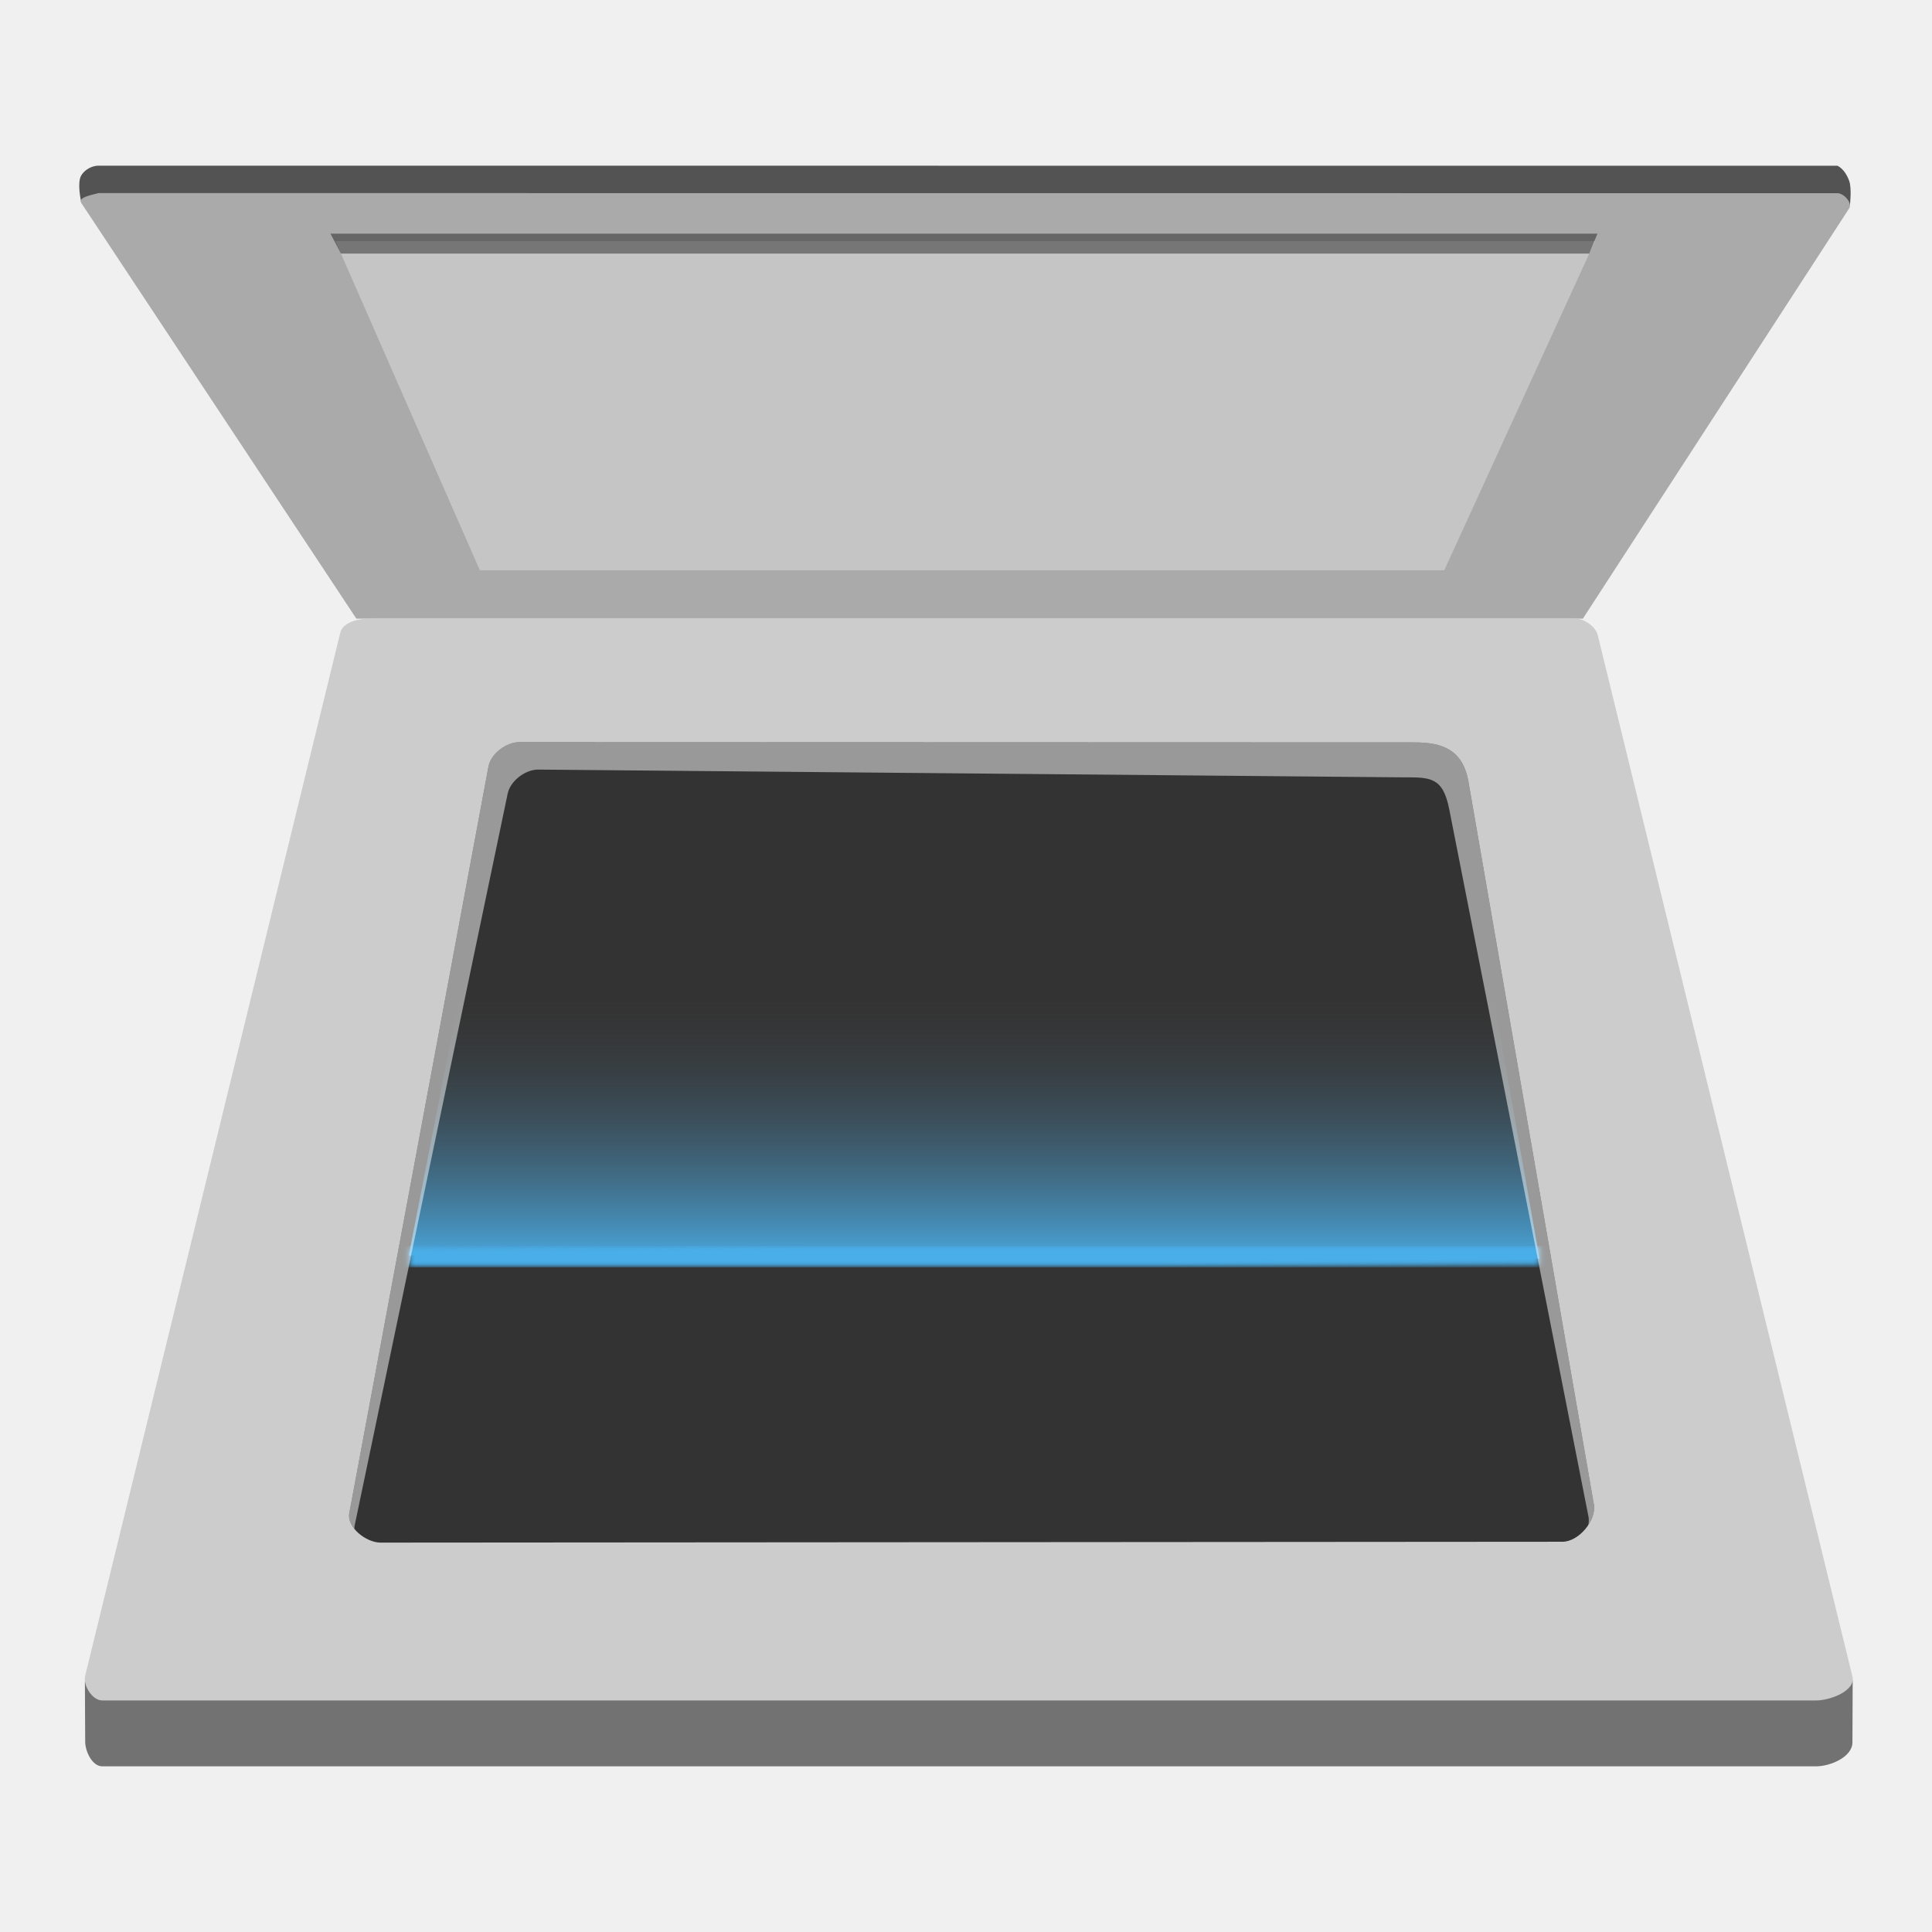
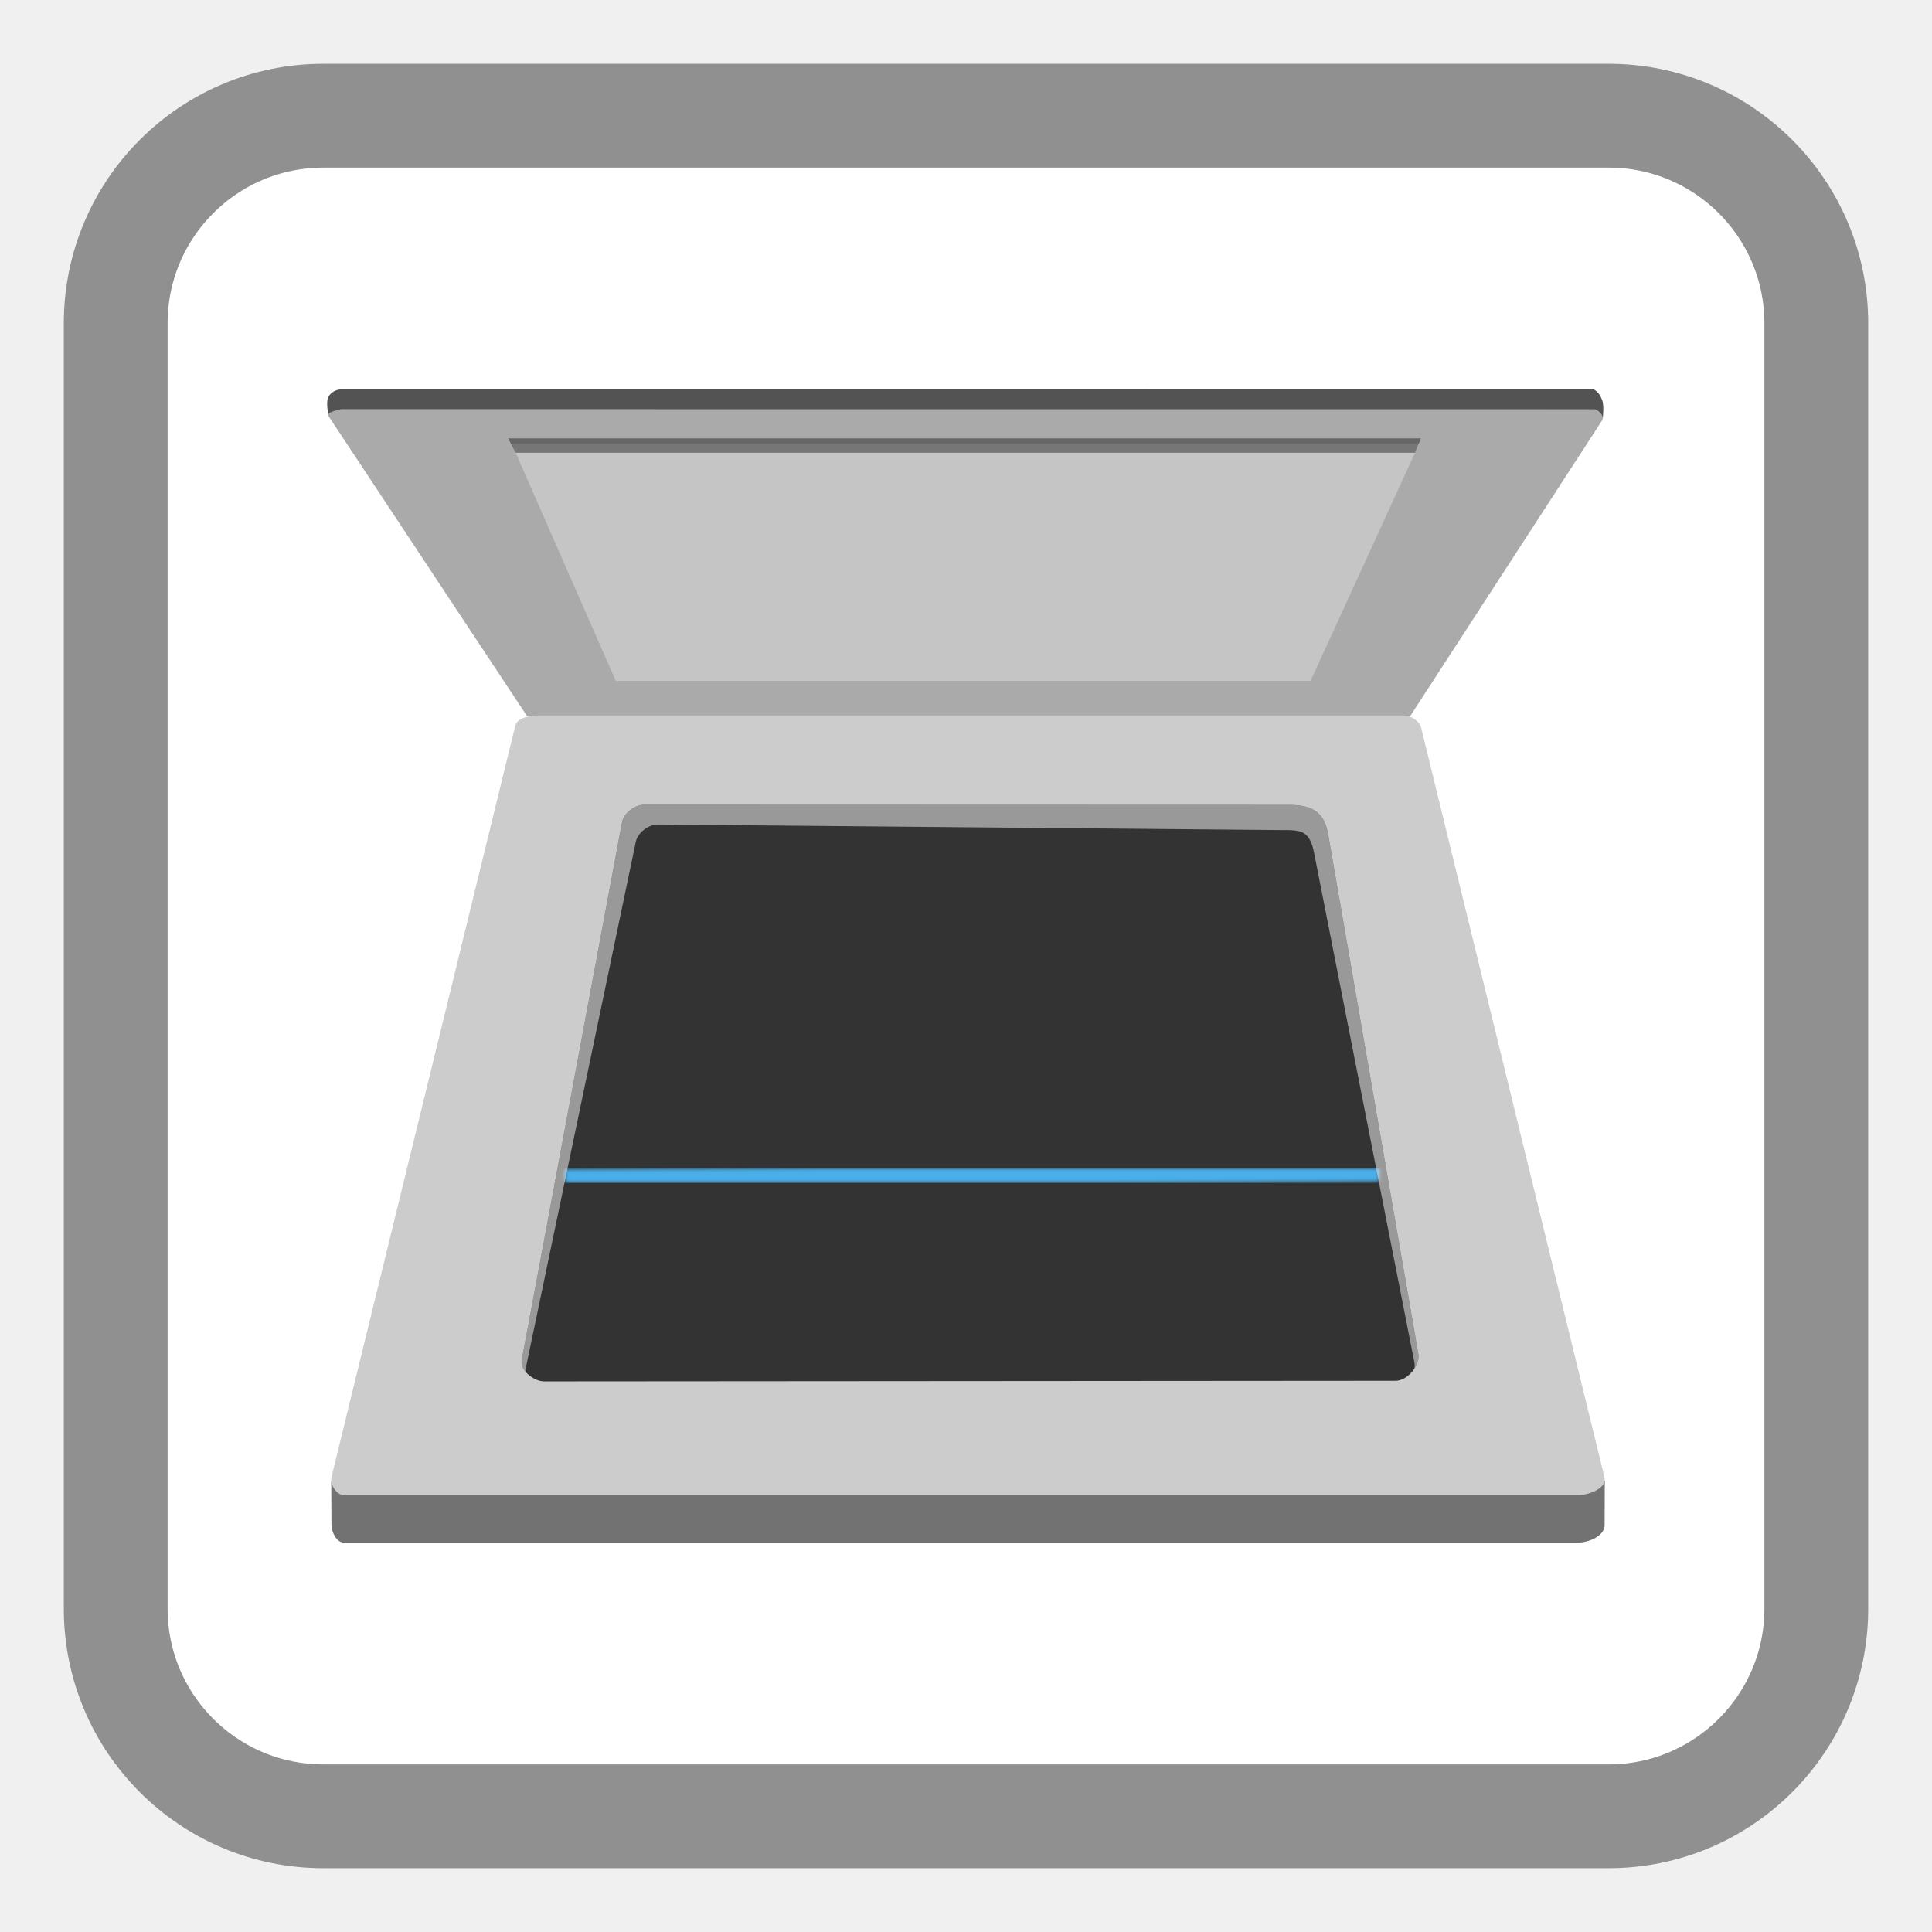
- <svg xmlns="http://www.w3.org/2000/svg" xmlns:xlink="http://www.w3.org/1999/xlink" width="512mm" height="512mm" viewBox="0 0 512 512" id="svg2" version="1.1">
+ <svg xmlns="http://www.w3.org/2000/svg" width="512mm" height="512mm" viewBox="0 0 512 512" id="svg2" version="1.1">
  <defs id="defs4">
-     <linearGradient id="linearGradient4233">
-       <stop style="stop-color:#4aaee8;stop-opacity:1" offset="0" id="stop4235" />
-       <stop style="stop-color:#424242;stop-opacity:0;" offset="1" id="stop4237" />
-     </linearGradient>
    <filter style="color-interpolation-filters:sRGB" id="filter4202" x="-0.006" width="1.012" y="-1.229" height="3.458">
      <feGaussianBlur stdDeviation="0.613" id="feGaussianBlur4204" />
    </filter>
-     <linearGradient xlink:href="#linearGradient4233" id="linearGradient4239" x1="841.775" y1="1177.669" x2="841.775" y2="959.8" gradientUnits="userSpaceOnUse" gradientTransform="matrix(0.3273479,0,0,0.3304396,-60.33021,-267.858)" />
  </defs>
  <g id="layer1" transform="translate(0,215)">
-     <path style="fill:#737272;fill-opacity:1;fill-rule:evenodd;stroke:none;stroke-width:0.33px;stroke-linecap:butt;stroke-linejoin:miter;stroke-opacity:1" d="m 22.575,246.534 c 0.012,2.659 1.877,6.563 4.536,6.563 l 454.135,0 c 3.854,0 9.653,-2.487 9.669,-6.341 l 0.067,-16.432 -468.483,0.225 z" id="path4160-5" />
-     <path style="fill:#535353;fill-opacity:1;fill-rule:evenodd;stroke:none;stroke-width:0.33px;stroke-linecap:butt;stroke-linejoin:miter;stroke-opacity:1" d="m 26.116,-171.097 c -1.757,-1e-4 -3.7,1.079 -4.59,2.594 -1.16,1.976 -0.038,6.876 -0.038,6.876 l 468.764,0.962 c 0,0 0.523,-4.387 -0.197,-6.394 -0.571,-1.591 -1.586,-3.266 -3.104,-4.011 z" id="path4156-3" />
-     <path style="fill:#aaaaaa;fill-opacity:1;fill-rule:evenodd;stroke:none;stroke-width:0.33px;stroke-linecap:butt;stroke-linejoin:miter;stroke-opacity:1" d="m 26.116,-163.827 c -1.697,0.455 -5.56,1.129 -4.59,2.594 l 72.914,110.187 325.037,0 70.577,-108.743 c 0.92,-1.418 -1.413,-4.011 -3.104,-4.011 z" id="path4156" />
-     <path style="fill:#cccccc;fill-opacity:1;fill-rule:evenodd;stroke:none;stroke-width:0.33px;stroke-linecap:butt;stroke-linejoin:miter;stroke-opacity:1" d="m 22.575,229.075 c -0.632,2.583 1.877,6.563 4.536,6.563 l 454.135,0 c 3.854,0 10.585,-2.597 9.669,-6.341 l -67.48,-275.918 c -0.633,-2.588 -3.901,-4.558 -6.566,-4.558 l -317.503,0 c -3.324,0 -8.402,0.64 -9.192,3.869 z" id="path4160" />
-     <path style="fill:#333333;fill-opacity:1;fill-rule:evenodd;stroke:none;stroke-width:0.33px;stroke-linecap:butt;stroke-linejoin:miter;stroke-opacity:1" d="M 129.458,-11.881 92.561,186.032 c -0.694,3.721 4.49,7.778 8.275,7.775 l 313.233,-0.227 c 4.309,-0.004 9.058,-5.648 8.321,-9.893 L 389.16,-7.801 c -1.506,-8.676 -7.129,-10.446 -14.309,-10.448 l -237.19,-0.074 c -3.477,-0.001 -7.54,3.03 -8.203,6.443 z" id="path4158" />
-     <path style="fill:url(#linearGradient4239);fill-opacity:1;fill-rule:evenodd;stroke:none;stroke-width:0.329px;stroke-linecap:butt;stroke-linejoin:miter;stroke-opacity:1" d="m 122.204,46.656 -13.885,71.089 299.668,0.802 -12.459,-70.44 z" id="path4158-9" />
-     <path style="fill:none;fill-rule:evenodd;stroke:#4aaee8;stroke-width:5;stroke-linecap:butt;stroke-linejoin:miter;stroke-miterlimit:4;stroke-dasharray:none;stroke-opacity:1;filter:url(#filter4202)" d="m 136.441,94.608 239.933,-1.289" id="path4164" transform="matrix(1.248242,0,0,1.249225,-61.83379,0.626867)" />
-     <path style="opacity:0.5;fill:#ffffff;fill-opacity:1;fill-rule:evenodd;stroke:none;stroke-width:0.33px;stroke-linecap:butt;stroke-linejoin:miter;stroke-opacity:1" d="m 137.661,-18.324 c -3.477,-9.92e-4 -7.539,3.03 -8.203,6.444 L 92.56,186.032 c -0.264,1.415 0.324,2.877 1.359,4.147 -0.011,-0.282 0.004,-0.563 0.056,-0.843 L 134.522,-4.611 c 0.658,-3.413 4.686,-6.475 8.133,-6.444 l 229.207,2.058 c 7.118,0.002 10.504,-0.172 12.204,8.466 l 36.91,187.522 c 0.119,0.693 0.091,1.423 -0.054,2.159 1.143,-1.731 1.772,-3.716 1.468,-5.464 L 389.16,-7.801 c -1.506,-8.676 -7.13,-10.446 -14.309,-10.448 l -237.19,-0.075 z" id="path4158-6" />
-     <path style="fill:#c5c5c5;fill-opacity:1;fill-rule:evenodd;stroke:none;stroke-width:0.33px;stroke-linecap:butt;stroke-linejoin:miter;stroke-opacity:1" d="m 127.161,-63.873 255.58,0 39.944,-87.233 -333.788,0 z" id="path4152" />
-     <path style="opacity:0.4;fill:#000000;fill-opacity:1;fill-rule:evenodd;stroke:none;stroke-width:0.33px;stroke-linecap:butt;stroke-linejoin:miter;stroke-opacity:1" d="m 87.575,-153.088 2.771,5.287 330.825,0 2.174,-5.287 z" id="path4152-5" />
+     <rect style="opacity:1;fill:#ffffff;fill-opacity:1;stroke:#909090;stroke-width:27.512;stroke-miterlimit:4;stroke-dasharray:none;stroke-opacity:1" id="rect4136" width="450.675" height="450.675" x="30.663" y="-184.337" rx="55.024" ry="55.024" />
+     <path style="fill:#737272;fill-opacity:1;fill-rule:evenodd;stroke:none;stroke-width:0.33px;stroke-linecap:butt;stroke-linejoin:miter;stroke-opacity:1" d="m 87.835,189.072 c 0.009,1.916 1.352,4.728 3.268,4.728 l 327.17,0 c 2.777,0 6.955,-1.792 6.966,-4.568 l 0.048,-11.838 -337.506,0.162 z" id="path4160-5" />
+     <path style="fill:#535353;fill-opacity:1;fill-rule:evenodd;stroke:none;stroke-width:0.33px;stroke-linecap:butt;stroke-linejoin:miter;stroke-opacity:1" d="m 90.386,-111.8 c -1.266,-7e-5 -2.666,0.777 -3.307,1.869 -0.836,1.424 -0.028,4.953 -0.028,4.953 l 337.709,0.693 c 0,0 0.377,-3.16 -0.142,-4.606 -0.412,-1.146 -1.143,-2.353 -2.236,-2.89 z" id="path4156-3" />
+     <path style="fill:#aaaaaa;fill-opacity:1;fill-rule:evenodd;stroke:none;stroke-width:0.33px;stroke-linecap:butt;stroke-linejoin:miter;stroke-opacity:1" d="m 90.386,-106.563 c -1.223,0.328 -4.005,0.813 -3.307,1.869 l 52.529,79.381 234.165,0 50.846,-78.341 c 0.663,-1.022 -1.018,-2.889 -2.236,-2.89 z" id="path4156" />
+     <path style="fill:#cccccc;fill-opacity:1;fill-rule:evenodd;stroke:none;stroke-width:0.33px;stroke-linecap:butt;stroke-linejoin:miter;stroke-opacity:1" d="m 87.835,176.494 c -0.455,1.861 1.352,4.728 3.268,4.728 l 327.17,0 c 2.777,0 7.626,-1.871 6.966,-4.568 L 376.624,-22.124 c -0.456,-1.864 -2.811,-3.284 -4.73,-3.284 l -228.737,0 c -2.395,0 -6.053,0.461 -6.622,2.787 z" id="path4160" />
+     <path style="fill:#333333;fill-opacity:1;fill-rule:evenodd;stroke:none;stroke-width:0.33px;stroke-linecap:butt;stroke-linejoin:miter;stroke-opacity:1" d="M 164.836,2.904 138.254,145.485 c -0.5,2.68 3.235,5.603 5.961,5.601 l 225.661,-0.164 c 3.104,-0.003 6.525,-4.069 5.995,-7.127 L 351.932,5.843 c -1.085,-6.25 -5.136,-7.526 -10.308,-7.527 l -170.877,-0.054 c -2.505,-7.925e-4 -5.432,2.183 -5.91,4.642 z" id="path4158" />
+     <path style="fill:none;fill-rule:evenodd;stroke:#4aaee8;stroke-width:5;stroke-linecap:butt;stroke-linejoin:miter;stroke-miterlimit:4;stroke-dasharray:none;stroke-opacity:1;filter:url(#filter4202)" d="m 136.441,94.608 239.933,-1.289" id="path4164" transform="matrix(0.8992639,0,0,0.8999725,27.02476,11.91421)" />
+     <path style="opacity:0.5;fill:#ffffff;fill-opacity:1;fill-rule:evenodd;stroke:none;stroke-width:0.33px;stroke-linecap:butt;stroke-linejoin:miter;stroke-opacity:1" d="m 170.746,-1.738 c -2.505,-7.147e-4 -5.432,2.183 -5.91,4.642 L 138.254,145.485 c -0.19,1.019 0.233,2.073 0.979,2.988 -0.008,-0.203 0.003,-0.406 0.04,-0.607 L 168.484,8.141 c 0.474,-2.459 3.376,-4.664 5.859,-4.642 l 165.126,1.482 c 5.128,0.002 7.567,-0.124 8.792,6.099 l 26.591,135.095 c 0.086,0.499 0.066,1.025 -0.039,1.556 0.824,-1.247 1.276,-2.677 1.058,-3.936 L 351.932,5.843 C 350.847,-0.408 346.795,-1.683 341.623,-1.684 L 170.746,-1.738 Z" id="path4158-6" />
+     <path style="fill:#c5c5c5;fill-opacity:1;fill-rule:evenodd;stroke:none;stroke-width:0.33px;stroke-linecap:butt;stroke-linejoin:miter;stroke-opacity:1" d="m 163.181,-34.553 184.126,0 28.776,-62.845 -240.469,0 z" id="path4152" />
+     <path style="opacity:0.4;fill:#000000;fill-opacity:1;fill-rule:evenodd;stroke:none;stroke-width:0.33px;stroke-linecap:butt;stroke-linejoin:miter;stroke-opacity:1" d="m 134.662,-98.826 1.997,3.809 238.335,0 1.566,-3.809 z" id="path4152-5" />
  </g>
</svg>
